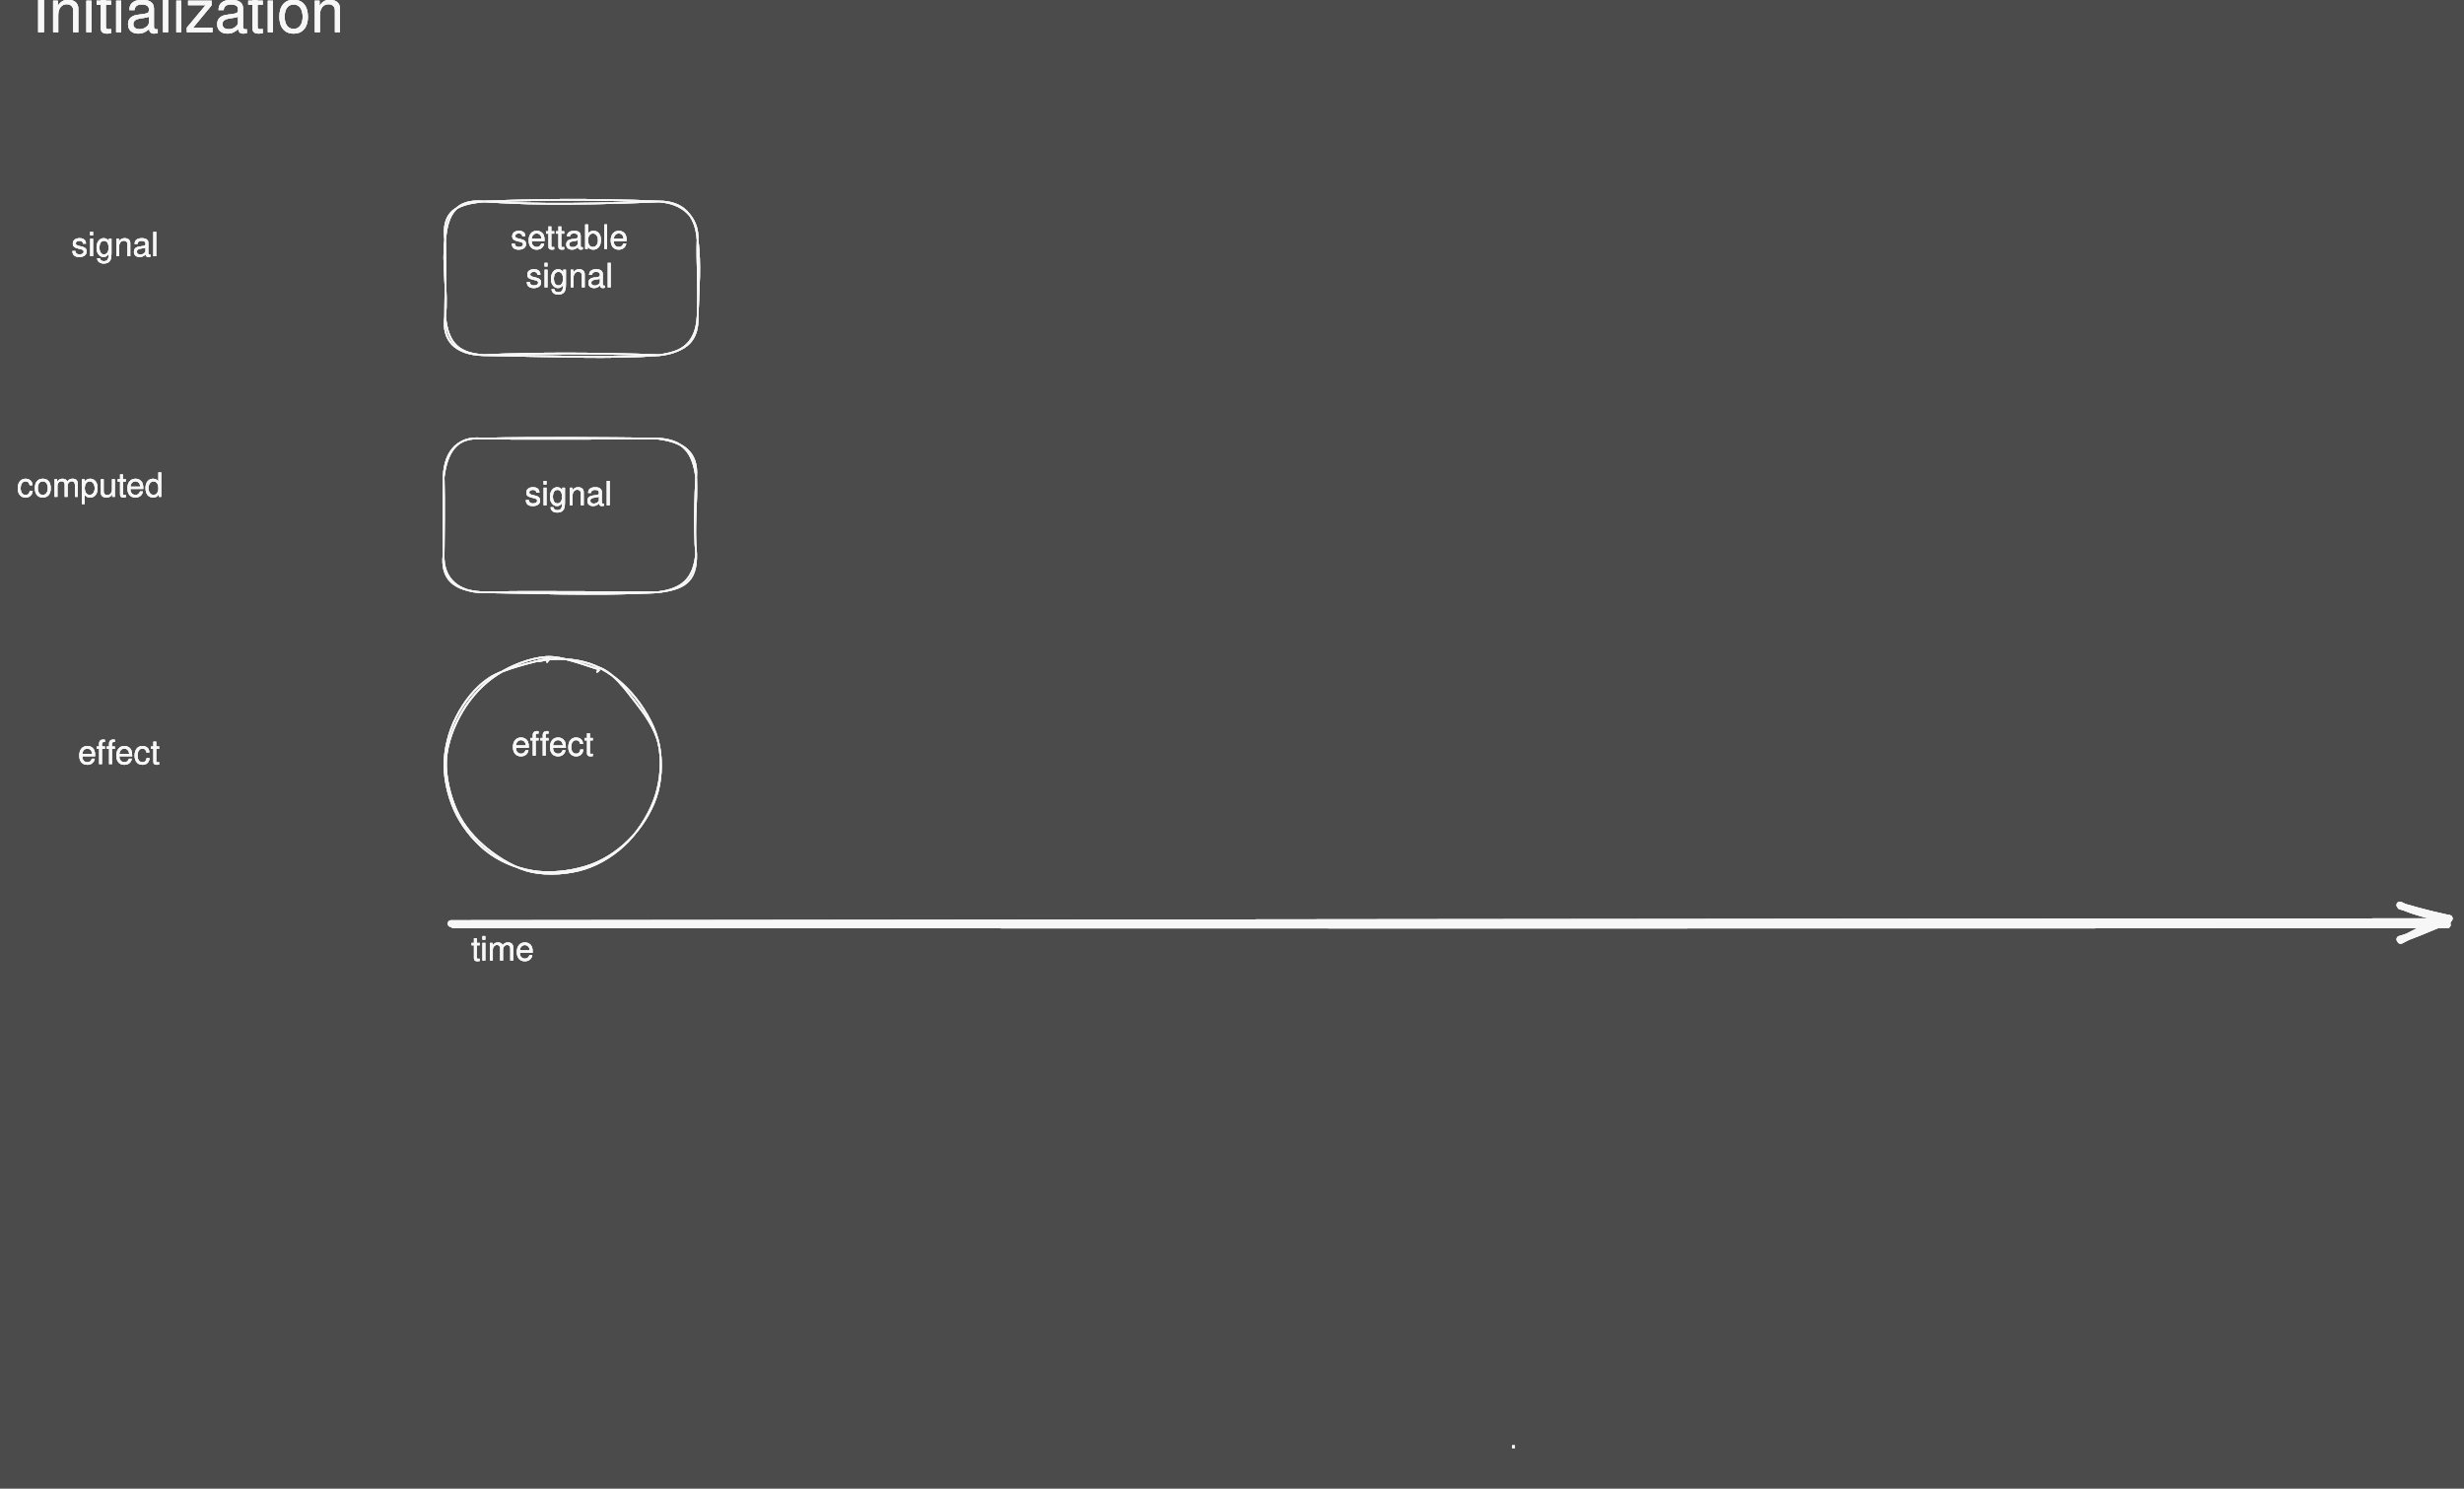
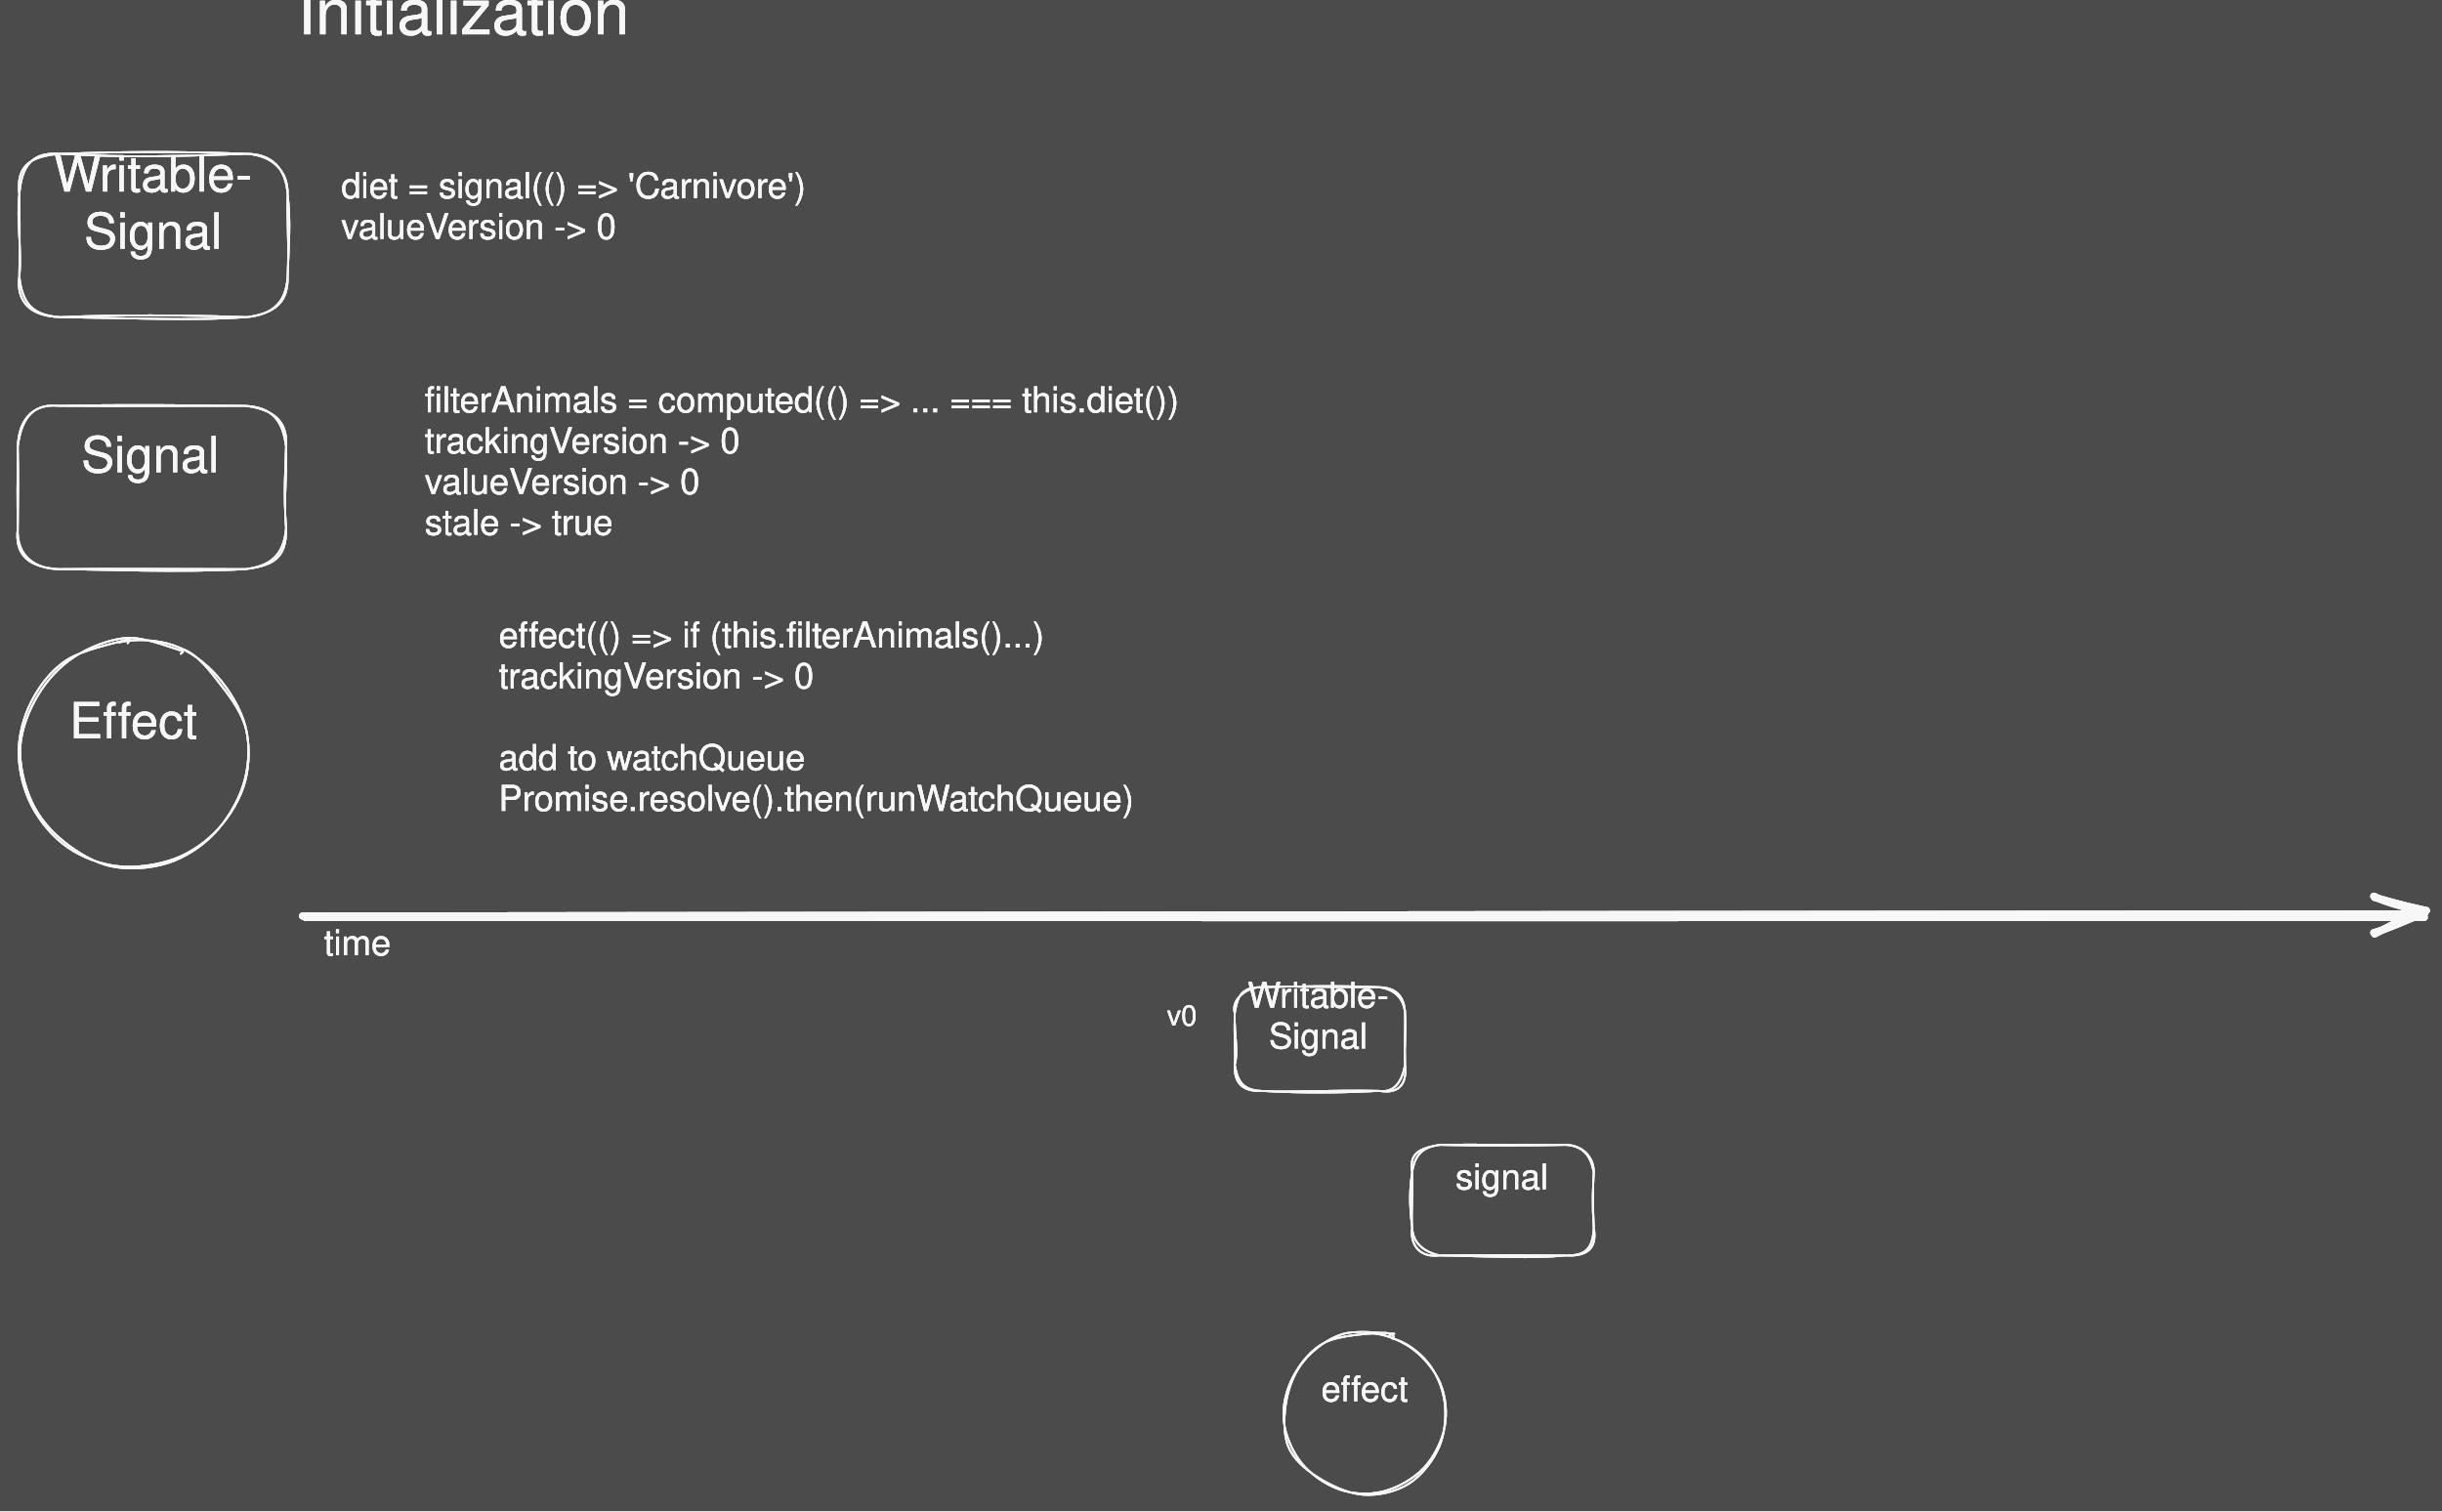
- <svg xmlns="http://www.w3.org/2000/svg" version="1.1" viewBox="0 0 1474.834 891.174" width="4424.502" height="2673.522" filter="invert(93%) hue-rotate(180deg)">
+ <svg xmlns="http://www.w3.org/2000/svg" version="1.1" viewBox="0 0 1375.278 851.072" width="4125.835" height="2553.215" filter="invert(93%) hue-rotate(180deg)">
  <defs>
    <style class="style-fonts">
      @font-face {
        font-family: "Virgil";
        src: url("https://excalidraw.com/Virgil.woff2");
      }
      @font-face {
        font-family: "Cascadia";
        src: url("https://excalidraw.com/Cascadia.woff2");
      }
    </style>
  </defs>
-   <rect x="0" y="0" width="1474.834" height="891.174" fill="#ffffff" />
-   <g stroke-linecap="round" transform="translate(266.4444 120.6222) rotate(0 75.55556 46.00002)">
+   <rect x="0" y="0" width="1375.278" height="851.072" fill="#ffffff" />
+   <g stroke-linecap="round" transform="translate(10.88892 86.62215) rotate(0 75.55556 46.00002)">
    <path d="M23 0 M23 0 C46.1 1.23, 66.52 2.42, 128.11 0 M23 0 C52.67 -1.02, 84.99 -1.62, 128.11 0 M128.11 0 C141.72 0.88, 151.55 8.96, 151.11 23 M128.11 0 C142.07 0.06, 150.15 7.99, 151.11 23 M151.11 23 C152.95 38.32, 151.68 51.58, 151.11 69 M151.11 23 C150.6 35.51, 151.94 49.81, 151.11 69 M151.11 69 C150.2 84.48, 142.16 90.51, 128.11 92 M151.11 69 C151.48 82.19, 145.63 89.72, 128.11 92 M128.11 92 C97.51 94.14, 68.73 92.62, 23 92 M128.11 92 C91.48 90.76, 55.92 90.55, 23 92 M23 92 C8.74 90.96, 1.71 85.75, 0 69 M23 92 C6.03 91.54, -1.93 83.12, 0 69 M0 69 C1.56 54.25, -1.73 36.86, 0 23 M0 69 C0.06 58.64, 0.41 47.47, 0 23 M0 23 C-1.93 6.41, 6.34 1.39, 23 0 M0 23 C1.2 7.59, 6.45 -1.31, 23 0" stroke="#000000" stroke-width="1" fill="none" />
  </g>
-   <g transform="translate(305.7555 143.8222) rotate(0 35.02441 23)">
-     <text x="35.024" y="0" font-family="Helvetica, Segoe UI Emoji" font-size="20px" fill="#000000" text-anchor="middle" style="white-space: pre;" direction="ltr" dominant-baseline="text-before-edge">settable</text>
-     <text x="35.024" y="23" font-family="Helvetica, Segoe UI Emoji" font-size="20px" fill="#000000" text-anchor="middle" style="white-space: pre;" direction="ltr" dominant-baseline="text-before-edge">signal</text>
+   <g transform="translate(30.47059 100.6222) rotate(0 55.75391 32.2)">
+     <text x="55.754" y="0" font-family="Helvetica, Segoe UI Emoji" font-size="28px" fill="#000000" text-anchor="middle" style="white-space: pre;" direction="ltr" dominant-baseline="text-before-edge">Writable-</text>
+     <text x="55.754" y="32.2" font-family="Helvetica, Segoe UI Emoji" font-size="28px" fill="#000000" text-anchor="middle" style="white-space: pre;" direction="ltr" dominant-baseline="text-before-edge">Signal</text>
  </g>
-   <g stroke-linecap="round" transform="translate(265.5555 262.5665) rotate(0 75.55556 46.00002)">
+   <g stroke-linecap="round" transform="translate(10 228.5665) rotate(0 75.55556 46.00002)">
    <path d="M23 0 M23 0 C58.4 0.26, 97.36 -0.04, 128.11 0 M23 0 C59.62 -0.76, 95.92 -0.32, 128.11 0 M128.11 0 C143.15 0.82, 149.19 7.91, 151.11 23 M128.11 0 C142.97 1.8, 152.29 7.9, 151.11 23 M151.11 23 C151.77 38.85, 149.59 52.13, 151.11 69 M151.11 23 C150.72 35.43, 149.69 49.29, 151.11 69 M151.11 69 C149.79 84.3, 142.29 90.27, 128.11 92 M151.11 69 C151.62 86.48, 142.92 90.08, 128.11 92 M128.11 92 C89.19 94.05, 48.4 92.11, 23 92 M128.11 92 C90.25 92, 51.84 91.57, 23 92 M23 92 C6.66 90.94, -1.94 84.45, 0 69 M23 92 C9.43 91.75, -0.78 84.44, 0 69 M0 69 C-0.28 56.07, -0.19 39.73, 0 23 M0 69 C0.08 54.86, 0.41 41.42, 0 23 M0 23 C0.58 6.47, 9.63 -1.3, 23 0 M0 23 C1.84 8.68, 7.4 -1.67, 23 0" stroke="#000000" stroke-width="1" fill="none" />
  </g>
-   <g transform="translate(314.0665 297.3221) rotate(0 26.12793 11.5)">
-     <text x="26.128" y="0" font-family="Helvetica, Segoe UI Emoji" font-size="20px" fill="#000000" text-anchor="middle" style="white-space: pre;" direction="ltr" dominant-baseline="text-before-edge">signal</text>
+   <g transform="translate(45.72201 258.7221) rotate(0 38.91699 16.1)">
+     <text x="38.917" y="0" font-family="Helvetica, Segoe UI Emoji" font-size="28px" fill="#000000" text-anchor="middle" style="white-space: pre;" direction="ltr" dominant-baseline="text-before-edge">Signal</text>
  </g>
-   <g stroke-linecap="round" transform="translate(266.4444 394.3444) rotate(0 64.22224 64.22224)">
+   <g stroke-linecap="round" transform="translate(10.88894 360.3444) rotate(0 64.22224 64.22224)">
    <path d="M56.13 1.49 C65.5 -0.84, 77.76 -0.04, 86.99 3.14 C96.22 6.33, 104.81 13.02, 111.53 20.58 C118.24 28.13, 124.65 38.67, 127.28 48.48 C129.9 58.28, 129.76 69.79, 127.27 79.39 C124.79 89, 118.95 98.8, 112.37 106.1 C105.79 113.4, 97.2 119.63, 87.78 123.2 C78.37 126.77, 65.94 128.55, 55.86 127.51 C45.78 126.48, 35.44 122.6, 27.31 116.98 C19.19 111.37, 11.75 102.66, 7.13 93.83 C2.5 84.99, -0.35 73.81, -0.41 63.97 C-0.48 54.12, 2.25 43.52, 6.75 34.77 C11.24 26.03, 17.79 17.22, 26.55 11.48 C35.3 5.74, 53.52 1.92, 59.27 0.32 C65.02 -1.27, 61.19 1.02, 61.05 1.93 M91.76 5.11 C100.77 8.35, 107.37 17.66, 113.37 25.3 C119.38 32.95, 125.67 41.61, 127.79 50.98 C129.92 60.36, 129.16 71.86, 126.14 81.57 C123.12 91.27, 116.75 101.85, 109.68 109.2 C102.61 116.56, 93.29 122.62, 83.71 125.7 C74.12 128.78, 61.92 129.67, 52.17 127.68 C42.42 125.69, 32.73 119.81, 25.22 113.76 C17.71 107.72, 11.2 100.27, 7.09 91.41 C2.98 82.55, 0 70.62, 0.55 60.62 C1.1 50.62, 5.3 39.92, 10.37 31.42 C15.44 22.92, 22.64 15.01, 30.97 9.6 C39.3 4.19, 50.65 -0.35, 60.35 -1.04 C70.05 -1.73, 84.07 3.98, 89.17 5.46 C94.27 6.94, 91.31 6.98, 90.95 7.86" stroke="#000000" stroke-width="1" fill="none" />
  </g>
-   <g transform="translate(306.4773 447.1546) rotate(0 24.27734 11.5)">
-     <text x="24.277" y="0" font-family="Helvetica, Segoe UI Emoji" font-size="20px" fill="#000000" text-anchor="middle" style="white-space: pre;" direction="ltr" dominant-baseline="text-before-edge">effect</text>
+   <g transform="translate(39.65916 408.5546) rotate(0 35.54004 16.1)">
+     <text x="35.54" y="0" font-family="Helvetica, Segoe UI Emoji" font-size="28px" fill="#000000" text-anchor="middle" style="white-space: pre;" direction="ltr" dominant-baseline="text-before-edge">Effect</text>
+   </g>
+   <g transform="translate(192.1637 106.4) rotate(0 131.3721 34.5)">
+     <text x="0" y="0" font-family="Helvetica, Segoe UI Emoji" font-size="20px" fill="#000000" text-anchor="start" style="white-space: pre;" direction="ltr" dominant-baseline="text-before-edge">diet = signal(() =&gt; 'Carnivore')</text>
+     <text x="0" y="23" font-family="Helvetica, Segoe UI Emoji" font-size="20px" fill="#000000" text-anchor="start" style="white-space: pre;" direction="ltr" dominant-baseline="text-before-edge">valueVersion -&gt; 0</text>
+     <text x="0" y="46" font-family="Helvetica, Segoe UI Emoji" font-size="20px" fill="#000000" text-anchor="start" style="white-space: pre;" direction="ltr" dominant-baseline="text-before-edge" />
  </g>
  <g stroke-linecap="round">
-     <g transform="translate(271.7777 553.1222) rotate(0 595.6262 -0.3401589)">
+     <g transform="translate(172.2222 516.1222) rotate(0 595.6262 -0.3401589)">
      <path d="M-0.23 0.55 C198.73 0.68, 994.26 0.76, 1193.06 0.5 M-1.8 -0.21 C197.1 -0.41, 993.47 -1.36, 1192.4 -1.35" stroke="#000000" stroke-width="4" fill="none" />
    </g>
-     <g transform="translate(271.7777 553.1222) rotate(0 595.6262 -0.3401589)">
+     <g transform="translate(172.2222 516.1222) rotate(0 595.6262 -0.3401589)">
      <path d="M1165.13 9.86 C1171.94 6.56, 1176.29 3.36, 1194.17 -3.27 M1164.69 9.18 C1172.33 7.07, 1181.15 2.77, 1193.3 -1.91" stroke="#000000" stroke-width="4" fill="none" />
    </g>
-     <g transform="translate(271.7777 553.1222) rotate(0 595.6262 -0.3401589)">
+     <g transform="translate(172.2222 516.1222) rotate(0 595.6262 -0.3401589)">
      <path d="M1165.12 -10.67 C1171.88 -8.97, 1176.24 -7.17, 1194.17 -3.27 M1164.67 -11.34 C1172.15 -7.5, 1180.96 -5.86, 1193.3 -1.91" stroke="#000000" stroke-width="4" fill="none" />
    </g>
  </g>
  <mask />
-   <g transform="translate(282 569.8333) rotate(0 18.8916 11.5)">
+   <g transform="translate(182.4445 532.8333) rotate(0 18.8916 11.5)">
    <text x="0" y="0" font-family="Helvetica, Segoe UI Emoji" font-size="20px" fill="#000000" text-anchor="start" style="white-space: pre;" direction="ltr" dominant-baseline="text-before-edge">time</text>
  </g>
-   <g transform="translate(42.66661 148.2333) rotate(0 26.12793 11.5)">
-     <text x="0" y="0" font-family="Helvetica, Segoe UI Emoji" font-size="20px" fill="#000000" text-anchor="start" style="white-space: pre;" direction="ltr" dominant-baseline="text-before-edge">signal</text>
+   <g transform="translate(239.2038 227.027) rotate(0 212.8613 46)">
+     <text x="0" y="0" font-family="Helvetica, Segoe UI Emoji" font-size="20px" fill="#000000" text-anchor="start" style="white-space: pre;" direction="ltr" dominant-baseline="text-before-edge">filterAnimals = computed(() =&gt; ... === this.diet())</text>
+     <text x="0" y="23" font-family="Helvetica, Segoe UI Emoji" font-size="20px" fill="#000000" text-anchor="start" style="white-space: pre;" direction="ltr" dominant-baseline="text-before-edge">trackingVersion -&gt; 0</text>
+     <text x="0" y="46" font-family="Helvetica, Segoe UI Emoji" font-size="20px" fill="#000000" text-anchor="start" style="white-space: pre;" direction="ltr" dominant-baseline="text-before-edge">valueVersion -&gt; 0</text>
+     <text x="0" y="69" font-family="Helvetica, Segoe UI Emoji" font-size="20px" fill="#000000" text-anchor="start" style="white-space: pre;" direction="ltr" dominant-baseline="text-before-edge">stale -&gt; true</text>
  </g>
-   <g transform="translate(10 292.2333) rotate(0 43.91602 11.5)">
-     <text x="0" y="0" font-family="Helvetica, Segoe UI Emoji" font-size="20px" fill="#000000" text-anchor="start" style="white-space: pre;" direction="ltr" dominant-baseline="text-before-edge">computed</text>
+   <g transform="translate(280.8277 359.4921) rotate(0 179.6973 57.5)">
+     <text x="0" y="0" font-family="Helvetica, Segoe UI Emoji" font-size="20px" fill="#000000" text-anchor="start" style="white-space: pre;" direction="ltr" dominant-baseline="text-before-edge">effect(() =&gt; if (this.filterAnimals()...)</text>
+     <text x="0" y="23" font-family="Helvetica, Segoe UI Emoji" font-size="20px" fill="#000000" text-anchor="start" style="white-space: pre;" direction="ltr" dominant-baseline="text-before-edge">trackingVersion -&gt; 0</text>
+     <text x="0" y="46" font-family="Helvetica, Segoe UI Emoji" font-size="20px" fill="#000000" text-anchor="start" style="white-space: pre;" direction="ltr" dominant-baseline="text-before-edge" />
+     <text x="0" y="69" font-family="Helvetica, Segoe UI Emoji" font-size="20px" fill="#000000" text-anchor="start" style="white-space: pre;" direction="ltr" dominant-baseline="text-before-edge">add to watchQueue</text>
+     <text x="0" y="92" font-family="Helvetica, Segoe UI Emoji" font-size="20px" fill="#000000" text-anchor="start" style="white-space: pre;" direction="ltr" dominant-baseline="text-before-edge">Promise.resolve().then(runWatchQueue)</text>
  </g>
-   <g transform="translate(46.66664 452.2333) rotate(0 24.27734 11.5)">
-     <text x="0" y="0" font-family="Helvetica, Segoe UI Emoji" font-size="20px" fill="#000000" text-anchor="start" style="white-space: pre;" direction="ltr" dominant-baseline="text-before-edge">effect</text>
-   </g>
-   <g transform="translate(19.30002 10) rotate(0 94.05176 20.7)">
+   <g transform="translate(167.7446 10) rotate(0 94.05176 20.7)">
    <text x="0" y="0" font-family="Helvetica, Segoe UI Emoji" font-size="36px" fill="#000000" text-anchor="start" style="white-space: pre;" direction="ltr" dominant-baseline="text-before-edge">Initialization</text>
  </g>
-   <g transform="translate(903.6762 862.7739) rotate(0 2.222656 9.2)">
-     <text x="0" y="0" font-family="Helvetica, Segoe UI Emoji" font-size="16px" fill="#000000" text-anchor="start" style="white-space: pre;" direction="ltr" dominant-baseline="text-before-edge">.</text>
+   <g stroke-linecap="round" transform="translate(695.397 555.9996) rotate(0 47.95558 29.1965)">
+     <path d="M14.6 0 M14.6 0 C31.11 -0.85, 49.25 0.09, 81.31 0 M14.6 0 C37.01 -0.57, 60.1 -0.95, 81.31 0 M81.31 0 C91.4 0.21, 95.57 5.72, 95.91 14.6 M81.31 0 C88.96 1.15, 94.98 5.03, 95.91 14.6 M95.91 14.6 C96.71 24.76, 95.32 33.45, 95.91 43.79 M95.91 14.6 C96.1 21.88, 95.59 30.95, 95.91 43.79 M95.91 43.79 C94.15 52.65, 90.35 59.63, 81.31 58.39 M95.91 43.79 C97.07 53.6, 93.28 60.51, 81.31 58.39 M81.31 58.39 C59.2 59.54, 38.78 59.74, 14.6 58.39 M81.31 58.39 C54.88 57.79, 29.26 59.4, 14.6 58.39 M14.6 58.39 C5.81 58.84, -0.66 54.98, 0 43.79 M14.6 58.39 C3.34 57.87, 1.49 51.54, 0 43.79 M0 43.79 C2.19 35.75, -0.43 26.4, 0 14.6 M0 43.79 C0.62 36.71, -0.5 31.83, 0 14.6 M0 14.6 C1.47 5.77, 3.2 0.02, 14.6 0 M0 14.6 C-2.2 7.1, 6.36 0.13, 14.6 0" stroke="#000000" stroke-width="1" fill="none" />
+   </g>
+   <g transform="translate(702.5386 562.323) rotate(0 39.82422 23)">
+     <text x="39.824" y="0" font-family="Helvetica, Segoe UI Emoji" font-size="20px" fill="#000000" text-anchor="middle" style="white-space: pre;" direction="ltr" dominant-baseline="text-before-edge">Writable-</text>
+     <text x="39.824" y="23" font-family="Helvetica, Segoe UI Emoji" font-size="20px" fill="#000000" text-anchor="middle" style="white-space: pre;" direction="ltr" dominant-baseline="text-before-edge">Signal</text>
+   </g>
+   <g stroke-linecap="round" transform="translate(795.2757 644.7996) rotate(0 51.15553 31.1447)">
+     <path d="M15.57 0 M15.57 0 C40.52 0.6, 65.99 0.42, 86.74 0 M15.57 0 C40.09 -0.47, 63.47 0.35, 86.74 0 M86.74 0 C96.78 0.85, 100.5 6.19, 102.31 15.57 M86.74 0 C96.19 0.17, 102.53 7.25, 102.31 15.57 M102.31 15.57 C101.54 27.07, 101.97 38.78, 102.31 46.72 M102.31 15.57 C101.72 25.12, 101.41 34.1, 102.31 46.72 M102.31 46.72 C101.61 58.33, 98.12 62.35, 86.74 62.29 M102.31 46.72 C104.55 59.22, 97.45 62.9, 86.74 62.29 M86.74 62.29 C65.9 64.19, 47.92 62.83, 15.57 62.29 M86.74 62.29 C60.65 62.26, 37 61.83, 15.57 62.29 M15.57 62.29 C4.53 63.75, -1.33 56.64, 0 46.72 M15.57 62.29 C6.68 60.3, 0.53 55.5, 0 46.72 M0 46.72 C-0.94 38.49, -2.01 27.92, 0 15.57 M0 46.72 C-0.64 37.96, 0.51 28.47, 0 15.57 M0 15.57 C-1.67 5.21, 3.28 1.94, 15.57 0 M0 15.57 C1.5 5.32, 6.05 1.24, 15.57 0" stroke="#000000" stroke-width="1" fill="none" />
+   </g>
+   <g transform="translate(819.6827 664.6173) rotate(0 26.12793 11.5)">
+     <text x="26.128" y="0" font-family="Helvetica, Segoe UI Emoji" font-size="20px" fill="#000000" text-anchor="middle" style="white-space: pre;" direction="ltr" dominant-baseline="text-before-edge">signal</text>
+   </g>
+   <g stroke-linecap="round" transform="translate(723.2303 750.2273) rotate(0 45.42219 45.42219)">
+     <path d="M47.74 0.74 C55.36 0.59, 64.77 4.21, 71.46 8.89 C78.15 13.57, 84.73 21.38, 87.88 28.83 C91.03 36.28, 91.92 45.61, 90.35 53.6 C88.78 61.58, 84.23 70.69, 78.45 76.72 C72.68 82.75, 63.63 87.79, 55.72 89.77 C47.81 91.76, 38.67 91.31, 31 88.63 C23.32 85.94, 14.89 80.17, 9.68 73.67 C4.47 67.17, 0.5 57.74, -0.27 49.63 C-1.04 41.53, 1.16 32.35, 5.07 25.04 C8.98 17.73, 14.98 9.86, 23.19 5.77 C31.39 1.68, 47.86 0.93, 54.29 0.48 C60.71 0.03, 61.81 2.31, 61.71 3.09 M60.68 3.53 C68.19 5.34, 75.71 10.94, 80.64 16.87 C85.58 22.81, 89.19 31.15, 90.28 39.14 C91.38 47.12, 90.58 57.08, 87.23 64.79 C83.88 72.51, 77.31 80.96, 70.18 85.43 C63.05 89.9, 53.03 92.26, 44.44 91.62 C35.86 90.99, 25.69 86.17, 18.65 81.62 C11.61 77.07, 5.1 71.54, 2.21 64.31 C-0.68 57.09, -0.19 46.32, 1.33 38.26 C2.84 30.21, 6.08 22.16, 11.3 15.99 C16.51 9.81, 24.49 3.74, 32.64 1.21 C40.79 -1.31, 55.75 0.72, 60.19 0.85 C64.63 0.98, 59.65 0.78, 59.29 1.97" stroke="#000000" stroke-width="1" fill="none" />
+   </g>
+   <g transform="translate(744.2568 784.0312) rotate(0 24.27734 11.5)">
+     <text x="24.277" y="0" font-family="Helvetica, Segoe UI Emoji" font-size="20px" fill="#000000" text-anchor="middle" style="white-space: pre;" direction="ltr" dominant-baseline="text-before-edge">effect</text>
+   </g>
+   <g transform="translate(657.1881 573.4597) rotate(0 8.449219 9.2)">
+     <text x="0" y="0" font-family="Helvetica, Segoe UI Emoji" font-size="16px" fill="#000000" text-anchor="start" style="white-space: pre;" direction="ltr" dominant-baseline="text-before-edge">v0</text>
  </g>
</svg>
